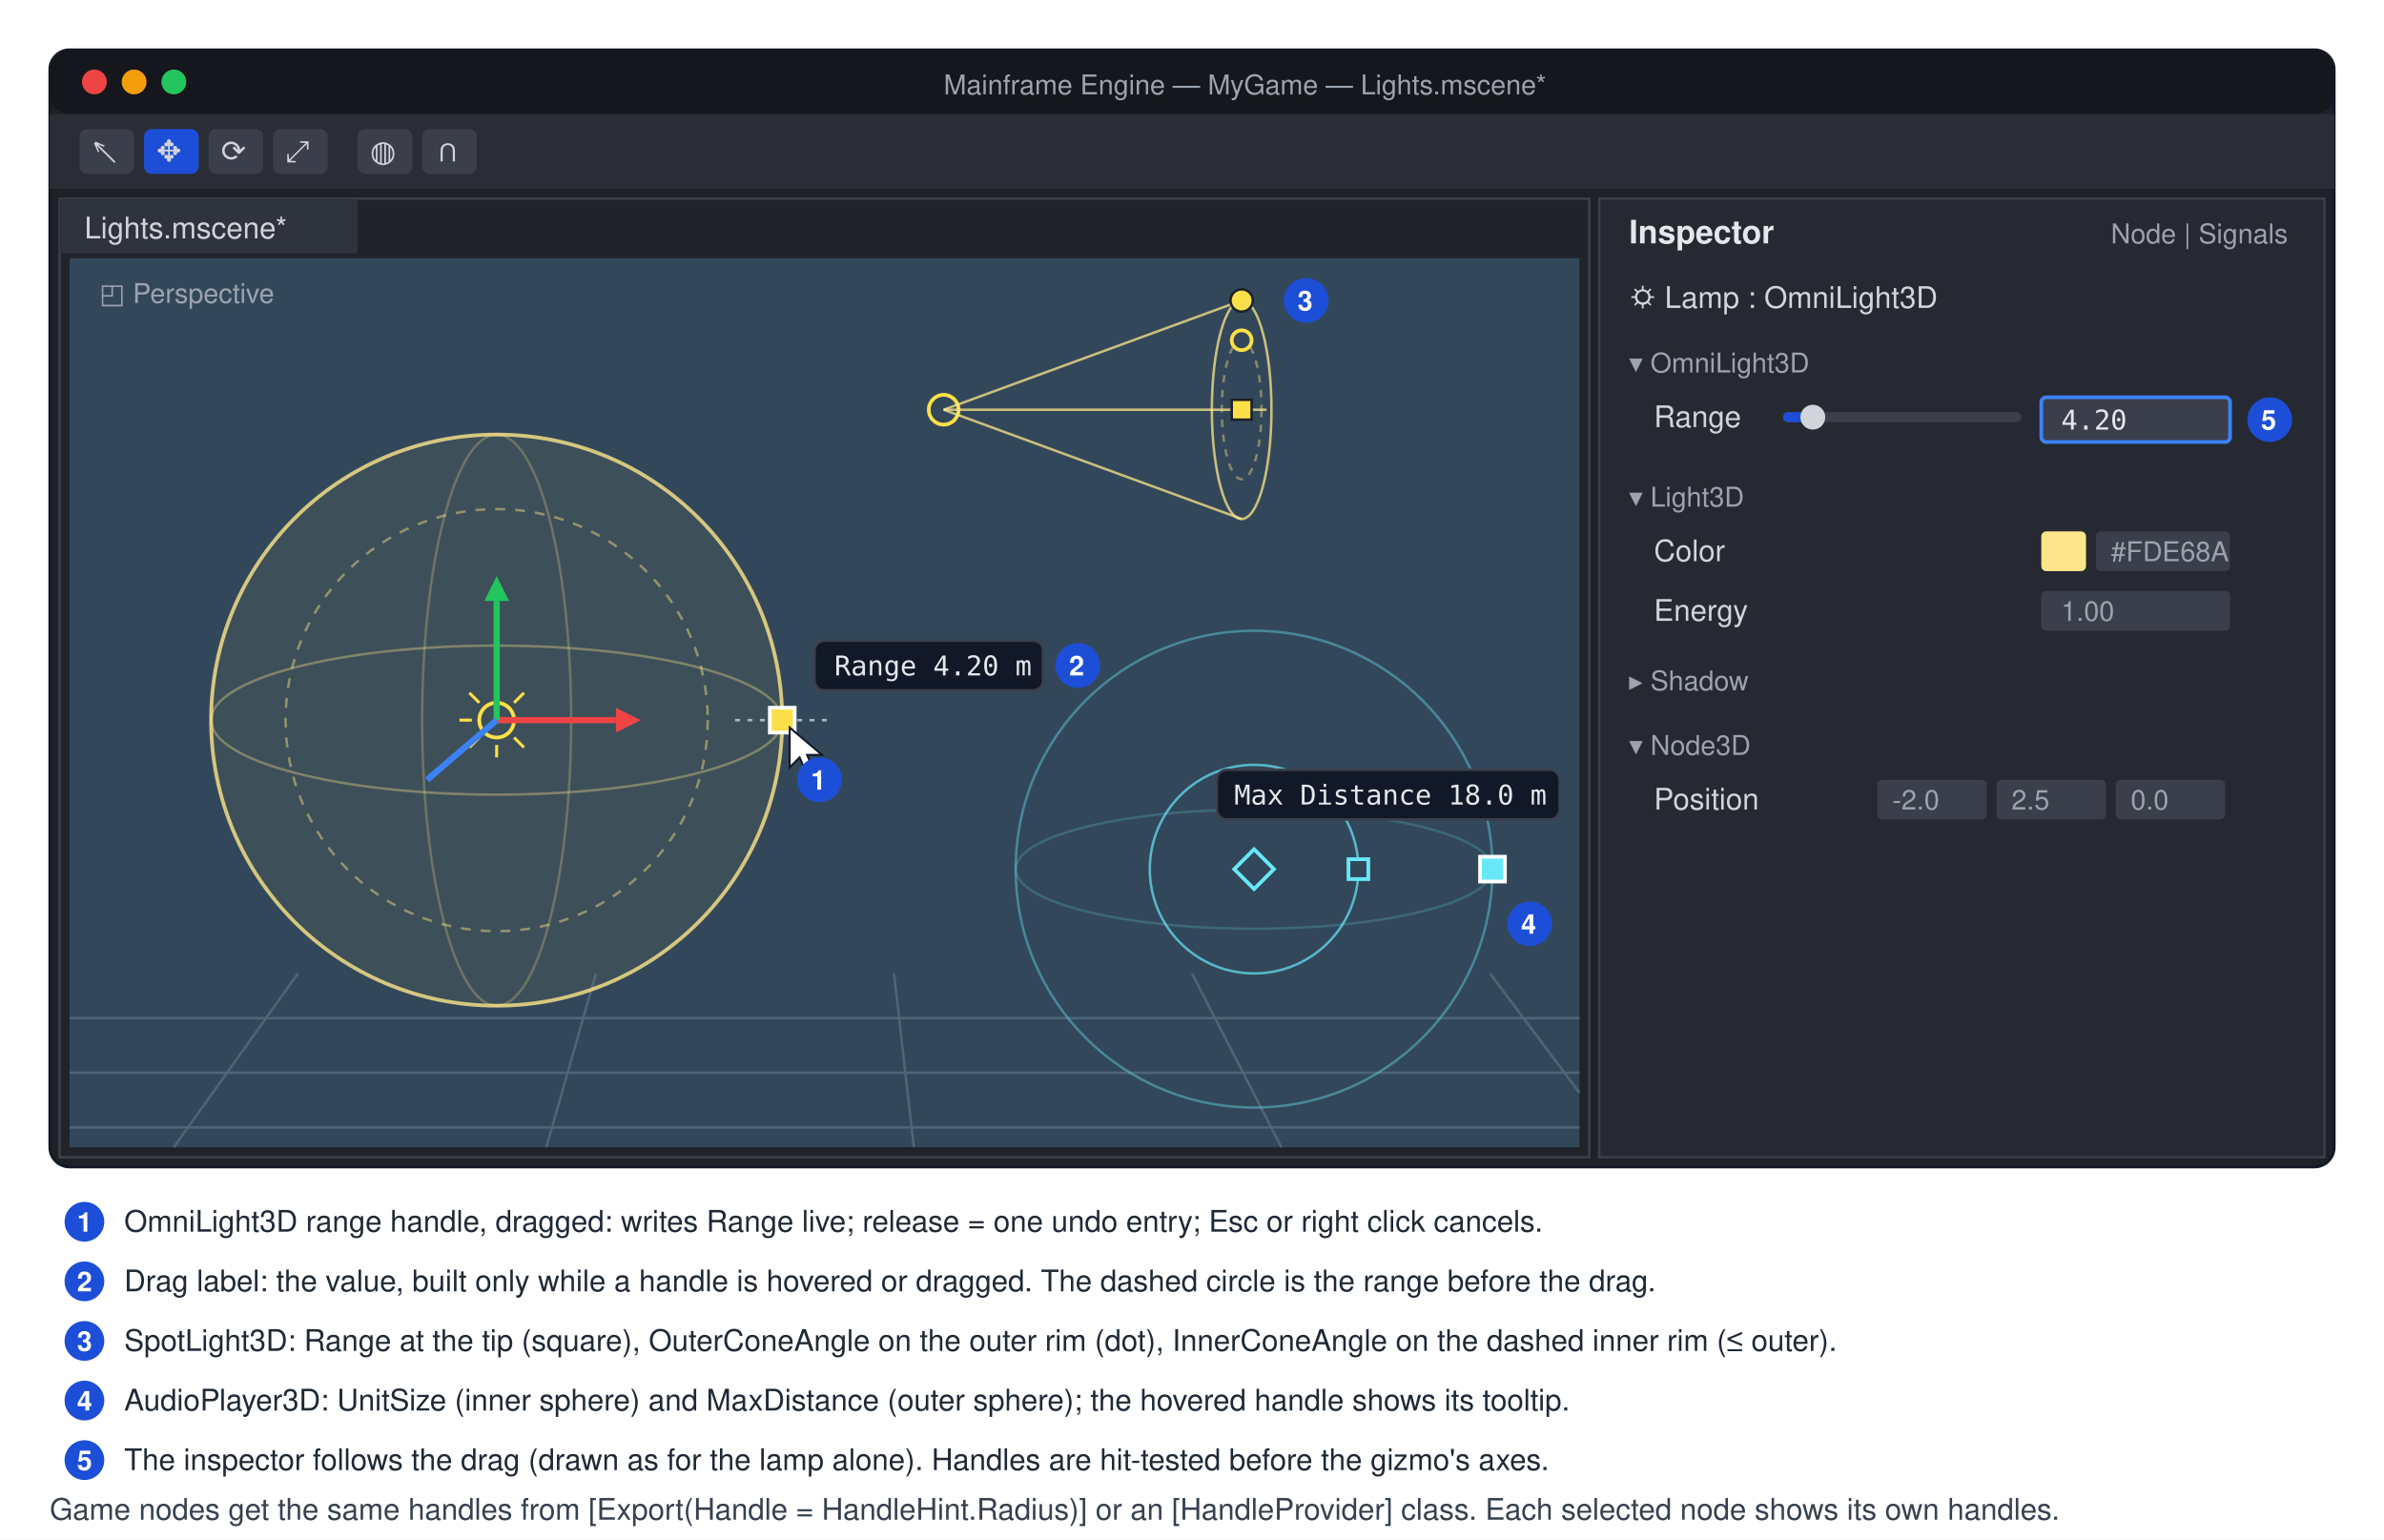
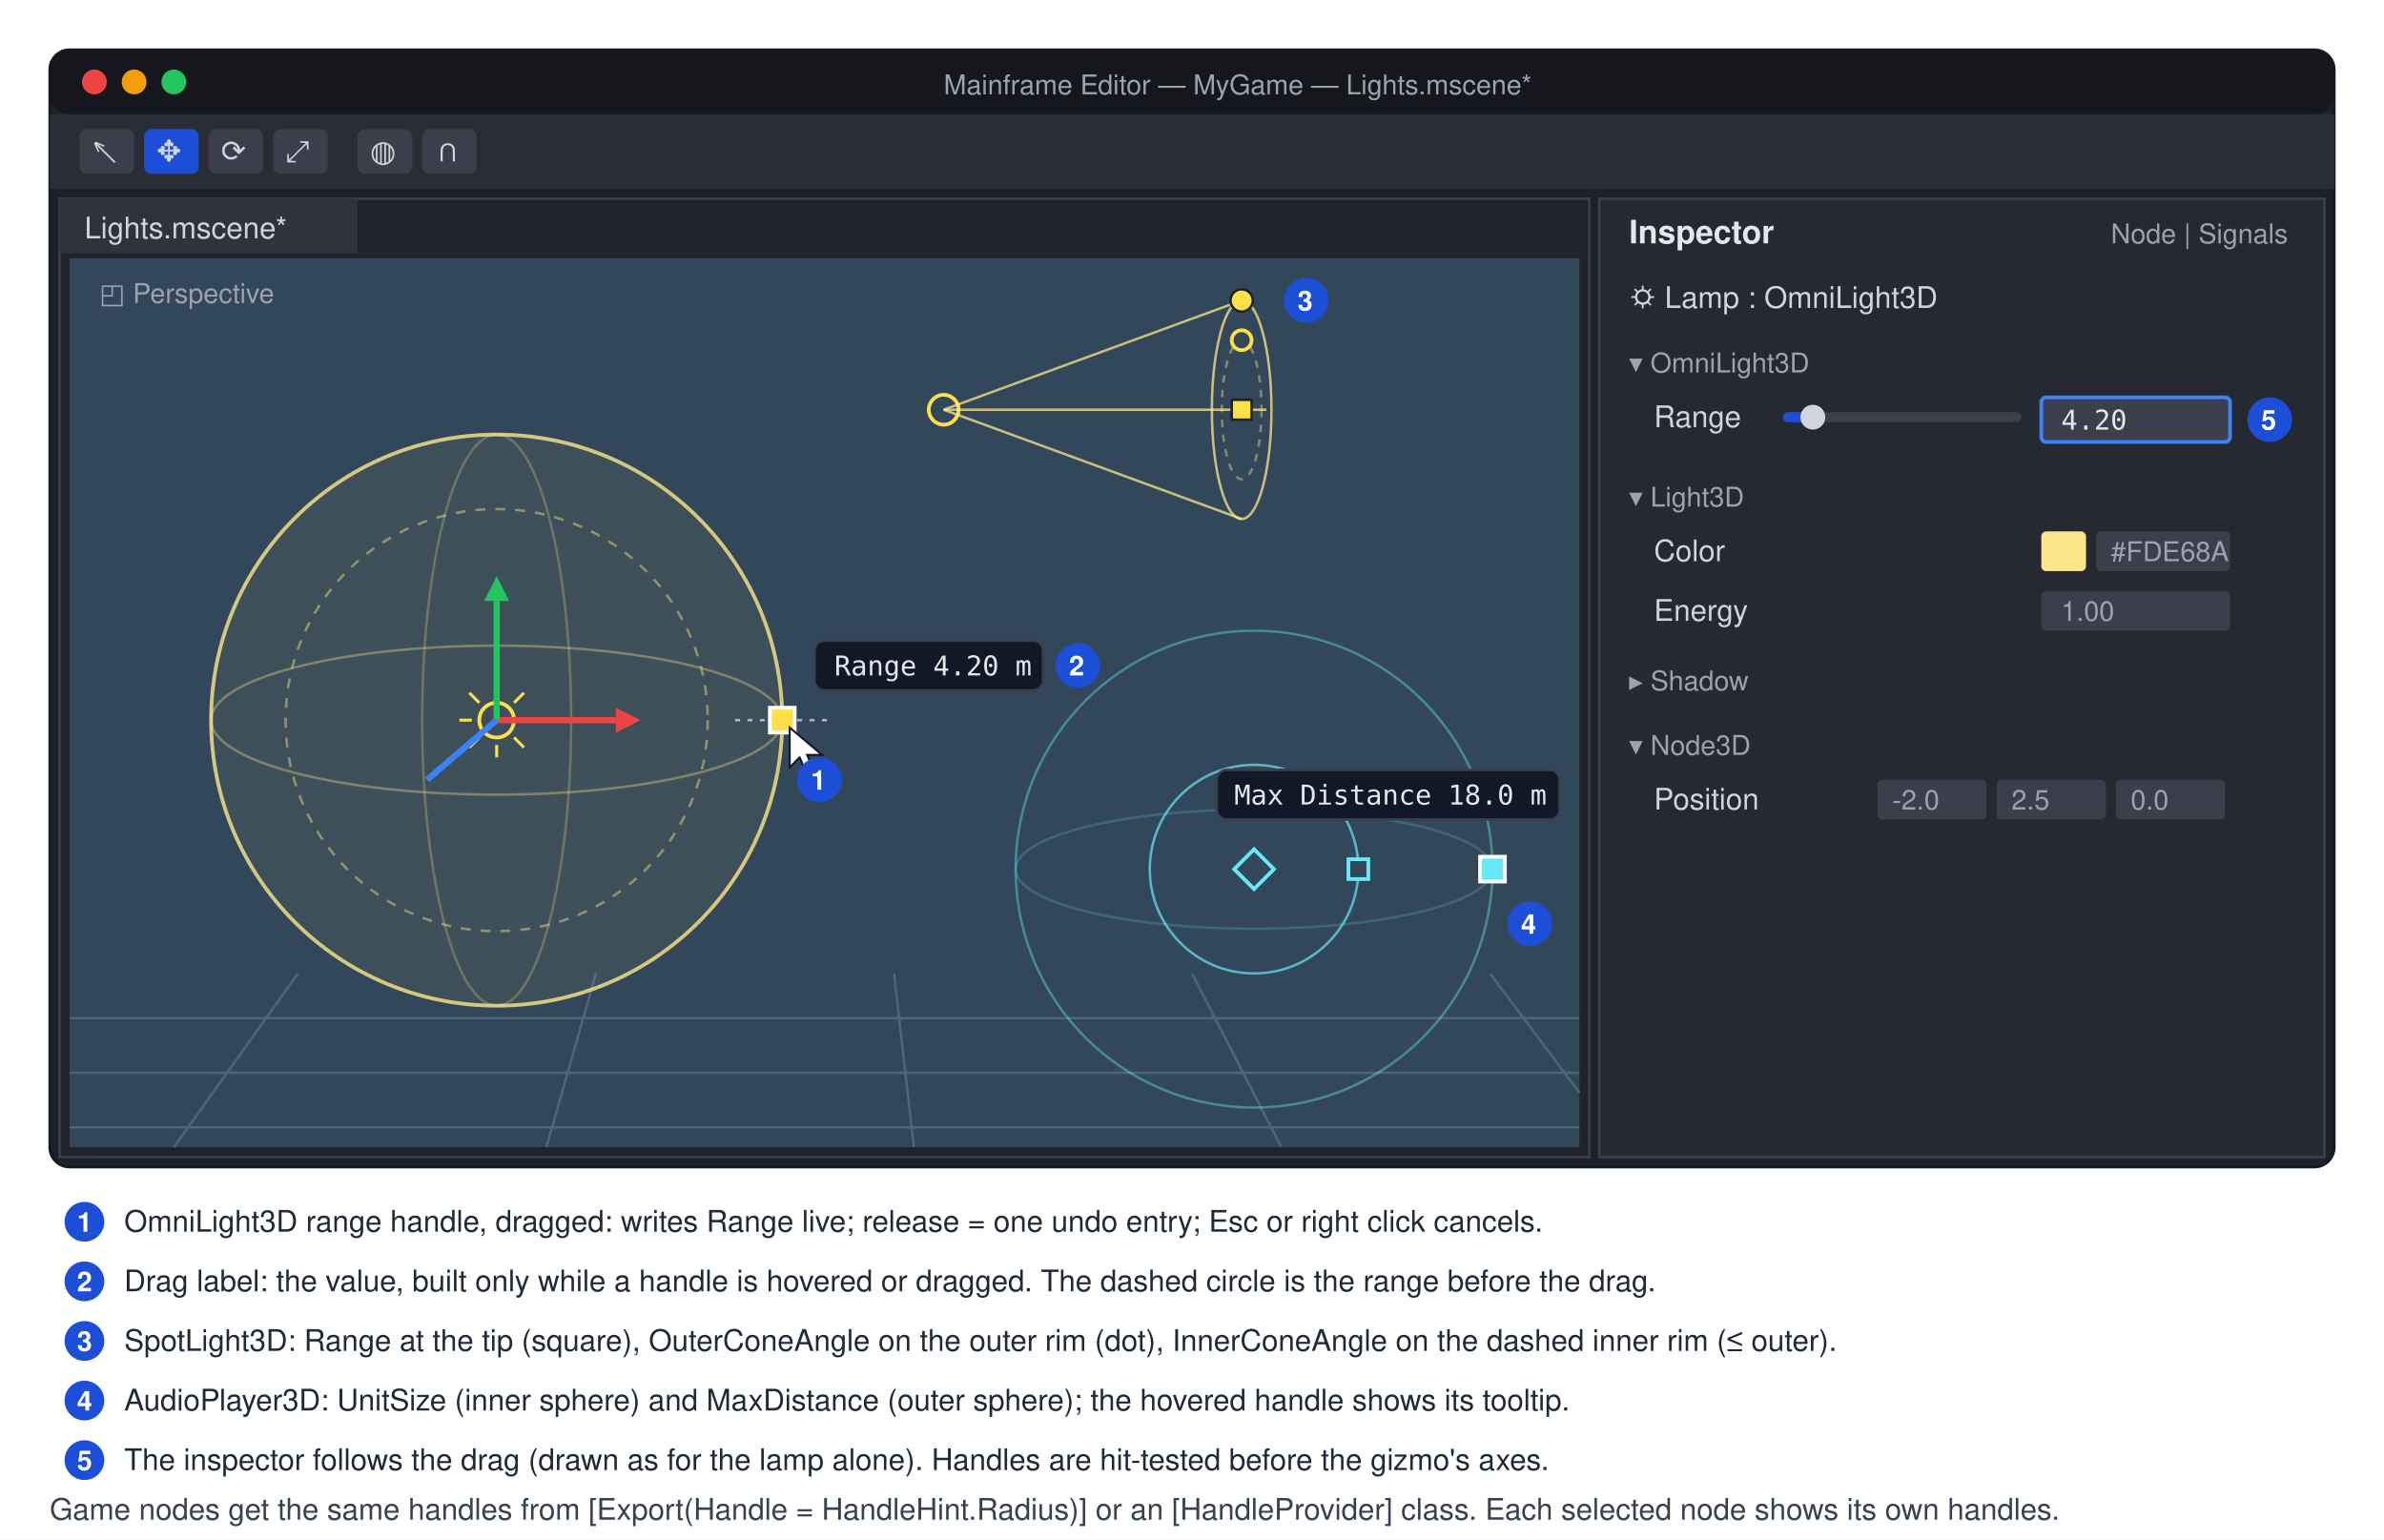
<svg xmlns="http://www.w3.org/2000/svg" viewBox="0 0 960 620" font-family="-apple-system, 'Segoe UI', Helvetica, Arial, sans-serif" font-size="13">
  <rect width="960" height="620" fill="#ffffff" />
  <style>
    .hdr{font-weight:600;font-size:13px;fill:#e5e7eb}
    .t{fill:#d1d5db;font-size:12px}
    .s{fill:#9ca3af;font-size:11px}
    .m{font-family:ui-monospace, Menlo, Consolas, monospace;font-size:11px;fill:#e5e7eb}
    .cap{fill:#374151;font-size:12px}
    .leg{fill:#1f2937;font-size:12px}
    .badge{fill:#1d4ed8}
    .bt{fill:#ffffff;font-size:11px;font-weight:700}
  </style>
  <rect x="20" y="20" width="920" height="450" rx="8" fill="#1f2128" stroke="#111827" />
  <rect x="20" y="20" width="920" height="26" rx="8" fill="#15171c" />
  <circle cx="38" cy="33" r="5" fill="#ef4444" />
  <circle cx="54" cy="33" r="5" fill="#f59e0b" />
  <circle cx="70" cy="33" r="5" fill="#22c55e" />
-   <text x="380" y="38" class="s">Mainframe Engine — MyGame — Lights.mscene*</text>
+   <text x="380" y="38" class="s">Mainframe Editor — MyGame — Lights.mscene*</text>
  <rect x="20" y="46" width="920" height="30" fill="#2a2d36" />
  <g>
    <rect x="32" y="52" width="22" height="18" rx="3" fill="#3b3f4b" />
    <text x="38" y="65" class="t">↖</text>
    <rect x="58" y="52" width="22" height="18" rx="3" fill="#1d4ed8" />
    <text x="63" y="65" class="t">✥</text>
    <rect x="84" y="52" width="22" height="18" rx="3" fill="#3b3f4b" />
    <text x="89" y="65" class="t">⟳</text>
    <rect x="110" y="52" width="22" height="18" rx="3" fill="#3b3f4b" />
    <text x="115" y="65" class="t">⤢</text>
    <rect x="144" y="52" width="22" height="18" rx="3" fill="#3b3f4b" />
    <text x="149" y="65" class="t">◍</text>
    <rect x="170" y="52" width="22" height="18" rx="3" fill="#3b3f4b" />
    <text x="176" y="65" class="t">∩</text>
  </g>
  <rect x="24" y="80" width="616" height="386" fill="#20232a" stroke="#3b3f4b" />
  <rect x="24" y="80" width="120" height="22" fill="#2f333d" />
  <text x="34" y="96" class="t">Lights.mscene*</text>
  <rect x="28" y="104" width="608" height="358" fill="#33475a" />
  <g stroke="#4d6577" stroke-width="1">
    <line x1="28" y1="410" x2="636" y2="410" />
    <line x1="28" y1="432" x2="636" y2="432" />
    <line x1="28" y1="454" x2="636" y2="454" />
    <line x1="120" y1="392" x2="70" y2="462" />
    <line x1="240" y1="392" x2="220" y2="462" />
    <line x1="360" y1="392" x2="368" y2="462" />
    <line x1="480" y1="392" x2="516" y2="462" />
    <line x1="600" y1="392" x2="636" y2="440" />
  </g>
  <text x="40" y="122" class="s">◰ Perspective</text>
  <g>
    <circle cx="200" cy="290" r="85" fill="none" stroke="#fde68a" stroke-opacity="0.45" stroke-dasharray="4 4" />
    <circle cx="200" cy="290" r="115" fill="#fde047" fill-opacity="0.05" stroke="#fde68a" stroke-opacity="0.8" stroke-width="1.5" />
    <ellipse cx="200" cy="290" rx="115" ry="30" fill="none" stroke="#fde68a" stroke-opacity="0.35" />
    <ellipse cx="200" cy="290" rx="30" ry="115" fill="none" stroke="#fde68a" stroke-opacity="0.25" />
    <circle cx="200" cy="290" r="7" fill="none" stroke="#fde047" stroke-width="1.5" />
    <g stroke="#fde047" stroke-width="1.2">
      <line x1="210" y1="290" x2="215" y2="290" />
      <line x1="185" y1="290" x2="190" y2="290" />
      <line x1="200" y1="280" x2="200" y2="275" />
      <line x1="200" y1="300" x2="200" y2="305" />
      <line x1="207" y1="283" x2="211" y2="279" />
      <line x1="193" y1="297" x2="189" y2="301" />
      <line x1="207" y1="297" x2="211" y2="301" />
      <line x1="193" y1="283" x2="189" y2="279" />
    </g>
    <g stroke-width="2.5">
      <line x1="200" y1="290" x2="248" y2="290" stroke="#ef4444" />
      <polygon points="248,285 258,290 248,295" fill="#ef4444" />
      <line x1="200" y1="290" x2="200" y2="242" stroke="#22c55e" />
      <polygon points="195,242 200,232 205,242" fill="#22c55e" />
      <line x1="200" y1="290" x2="172" y2="314" stroke="#3b82f6" />
    </g>
    <line x1="296" y1="290" x2="334" y2="290" stroke="#ffffff" stroke-opacity="0.6" stroke-dasharray="2 3" />
    <rect x="310" y="285" width="10" height="10" fill="#fde047" stroke="#ffffff" stroke-width="1.5" />
    <polygon points="318,293 318,309 322,305 325,312 328,311 325,304 331,304" fill="#ffffff" stroke="#111827" stroke-width="0.8" />
    <rect x="328" y="258" width="92" height="20" rx="4" fill="#111827" stroke="#3b3f4b" />
    <text x="336" y="272" class="m">Range 4.20 m</text>
  </g>
  <g>
    <circle cx="380" cy="165" r="6" fill="none" stroke="#fde047" stroke-width="1.5" />
    <g stroke="#fde68a" stroke-opacity="0.75">
      <line x1="380" y1="165" x2="500" y2="121" />
      <line x1="380" y1="165" x2="500" y2="209" />
      <line x1="380" y1="165" x2="510" y2="165" />
    </g>
    <ellipse cx="500" cy="165" rx="12" ry="44" fill="none" stroke="#fde68a" stroke-opacity="0.75" />
    <ellipse cx="500" cy="165" rx="8" ry="28" fill="none" stroke="#fde68a" stroke-opacity="0.4" stroke-dasharray="3 3" />
    <rect x="496" y="161" width="8" height="8" fill="#fde047" stroke="#1f2128" />
    <circle cx="500" cy="121" r="4.5" fill="#fde047" stroke="#1f2128" />
    <circle cx="500" cy="137" r="4" fill="#33475a" stroke="#fde047" stroke-width="1.5" />
  </g>
  <g>
    <circle cx="505" cy="350" r="42" fill="none" stroke="#67e8f9" stroke-opacity="0.7" />
    <circle cx="505" cy="350" r="96" fill="none" stroke="#67e8f9" stroke-opacity="0.4" />
    <ellipse cx="505" cy="350" rx="96" ry="24" fill="none" stroke="#67e8f9" stroke-opacity="0.2" />
    <polygon points="505,342 513,350 505,358 497,350" fill="none" stroke="#67e8f9" stroke-width="1.5" />
    <rect x="543" y="346" width="8" height="8" fill="#33475a" stroke="#67e8f9" stroke-width="1.5" />
    <rect x="596" y="345" width="10" height="10" fill="#67e8f9" stroke="#ffffff" stroke-width="1.5" />
    <rect x="490" y="310" width="138" height="20" rx="4" fill="#111827" stroke="#3b3f4b" />
    <text x="497" y="324" class="m">Max Distance 18.0 m</text>
  </g>
  <rect x="644" y="80" width="292" height="386" fill="#262931" stroke="#3b3f4b" />
  <text x="656" y="98" class="hdr">Inspector</text>
  <text x="850" y="98" class="s">Node | Signals</text>
  <text x="656" y="124" class="t">☼ Lamp : OmniLight3D</text>
  <text x="656" y="150" class="s">▾ OmniLight3D</text>
  <text x="666" y="172" class="t">Range</text>
  <rect x="718" y="166" width="96" height="4" rx="2" fill="#3b3f4b" />
  <rect x="718" y="166" width="12" height="4" rx="2" fill="#1d4ed8" />
  <circle cx="730" cy="168" r="5" fill="#d1d5db" />
  <rect x="822" y="160" width="76" height="18" rx="2" fill="#3b3f4b" stroke="#3b82f6" stroke-width="1.5" />
  <text x="830" y="173" class="m">4.20</text>
  <text x="656" y="204" class="s">▾ Light3D</text>
  <text x="666" y="226" class="t">Color</text>
  <rect x="822" y="214" width="18" height="16" rx="2" fill="#fde68a" />
  <rect x="844" y="214" width="54" height="16" rx="2" fill="#3b3f4b" />
  <text x="850" y="226" class="s">#FDE68A</text>
  <text x="666" y="250" class="t">Energy</text>
  <rect x="822" y="238" width="76" height="16" rx="2" fill="#3b3f4b" />
  <text x="830" y="250" class="s">1.00</text>
  <text x="656" y="278" class="s">▸ Shadow</text>
  <text x="656" y="304" class="s">▾ Node3D</text>
  <text x="666" y="326" class="t">Position</text>
  <rect x="756" y="314" width="44" height="16" rx="2" fill="#3b3f4b" />
  <rect x="804" y="314" width="44" height="16" rx="2" fill="#3b3f4b" />
  <rect x="852" y="314" width="44" height="16" rx="2" fill="#3b3f4b" />
  <text x="762" y="326" class="s">-2.0</text>
  <text x="810" y="326" class="s">2.5</text>
  <text x="858" y="326" class="s">0.0</text>
  <circle cx="330" cy="314" r="9" class="badge" />
  <text x="326.5" y="318" class="bt">1</text>
  <circle cx="434" cy="268" r="9" class="badge" />
  <text x="430.5" y="272" class="bt">2</text>
  <circle cx="526" cy="121" r="9" class="badge" />
  <text x="522.5" y="125" class="bt">3</text>
  <circle cx="616" cy="372" r="9" class="badge" />
  <text x="612.5" y="376" class="bt">4</text>
  <circle cx="914" cy="169" r="9" class="badge" />
  <text x="910.5" y="173" class="bt">5</text>
  <g>
    <circle cx="34" cy="492" r="8" class="badge" />
    <text x="31" y="496" class="bt">1</text>
    <text x="50" y="496" class="leg">OmniLight3D range handle, dragged: writes Range live; release = one undo entry; Esc or right click cancels.</text>
    <circle cx="34" cy="516" r="8" class="badge" />
    <text x="31" y="520" class="bt">2</text>
    <text x="50" y="520" class="leg">Drag label: the value, built only while a handle is hovered or dragged. The dashed circle is the range before the drag.</text>
    <circle cx="34" cy="540" r="8" class="badge" />
    <text x="31" y="544" class="bt">3</text>
    <text x="50" y="544" class="leg">SpotLight3D: Range at the tip (square), OuterConeAngle on the outer rim (dot), InnerConeAngle on the dashed inner rim (≤ outer).</text>
    <circle cx="34" cy="564" r="8" class="badge" />
    <text x="31" y="568" class="bt">4</text>
    <text x="50" y="568" class="leg">AudioPlayer3D: UnitSize (inner sphere) and MaxDistance (outer sphere); the hovered handle shows its tooltip.</text>
    <circle cx="34" cy="588" r="8" class="badge" />
    <text x="31" y="592" class="bt">5</text>
    <text x="50" y="592" class="leg">The inspector follows the drag (drawn as for the lamp alone). Handles are hit-tested before the gizmo's axes.</text>
  </g>
  <text x="20" y="612" class="cap">Game nodes get the same handles from [Export(Handle = HandleHint.Radius)] or an [HandleProvider] class. Each selected node shows its own handles.</text>
</svg>
